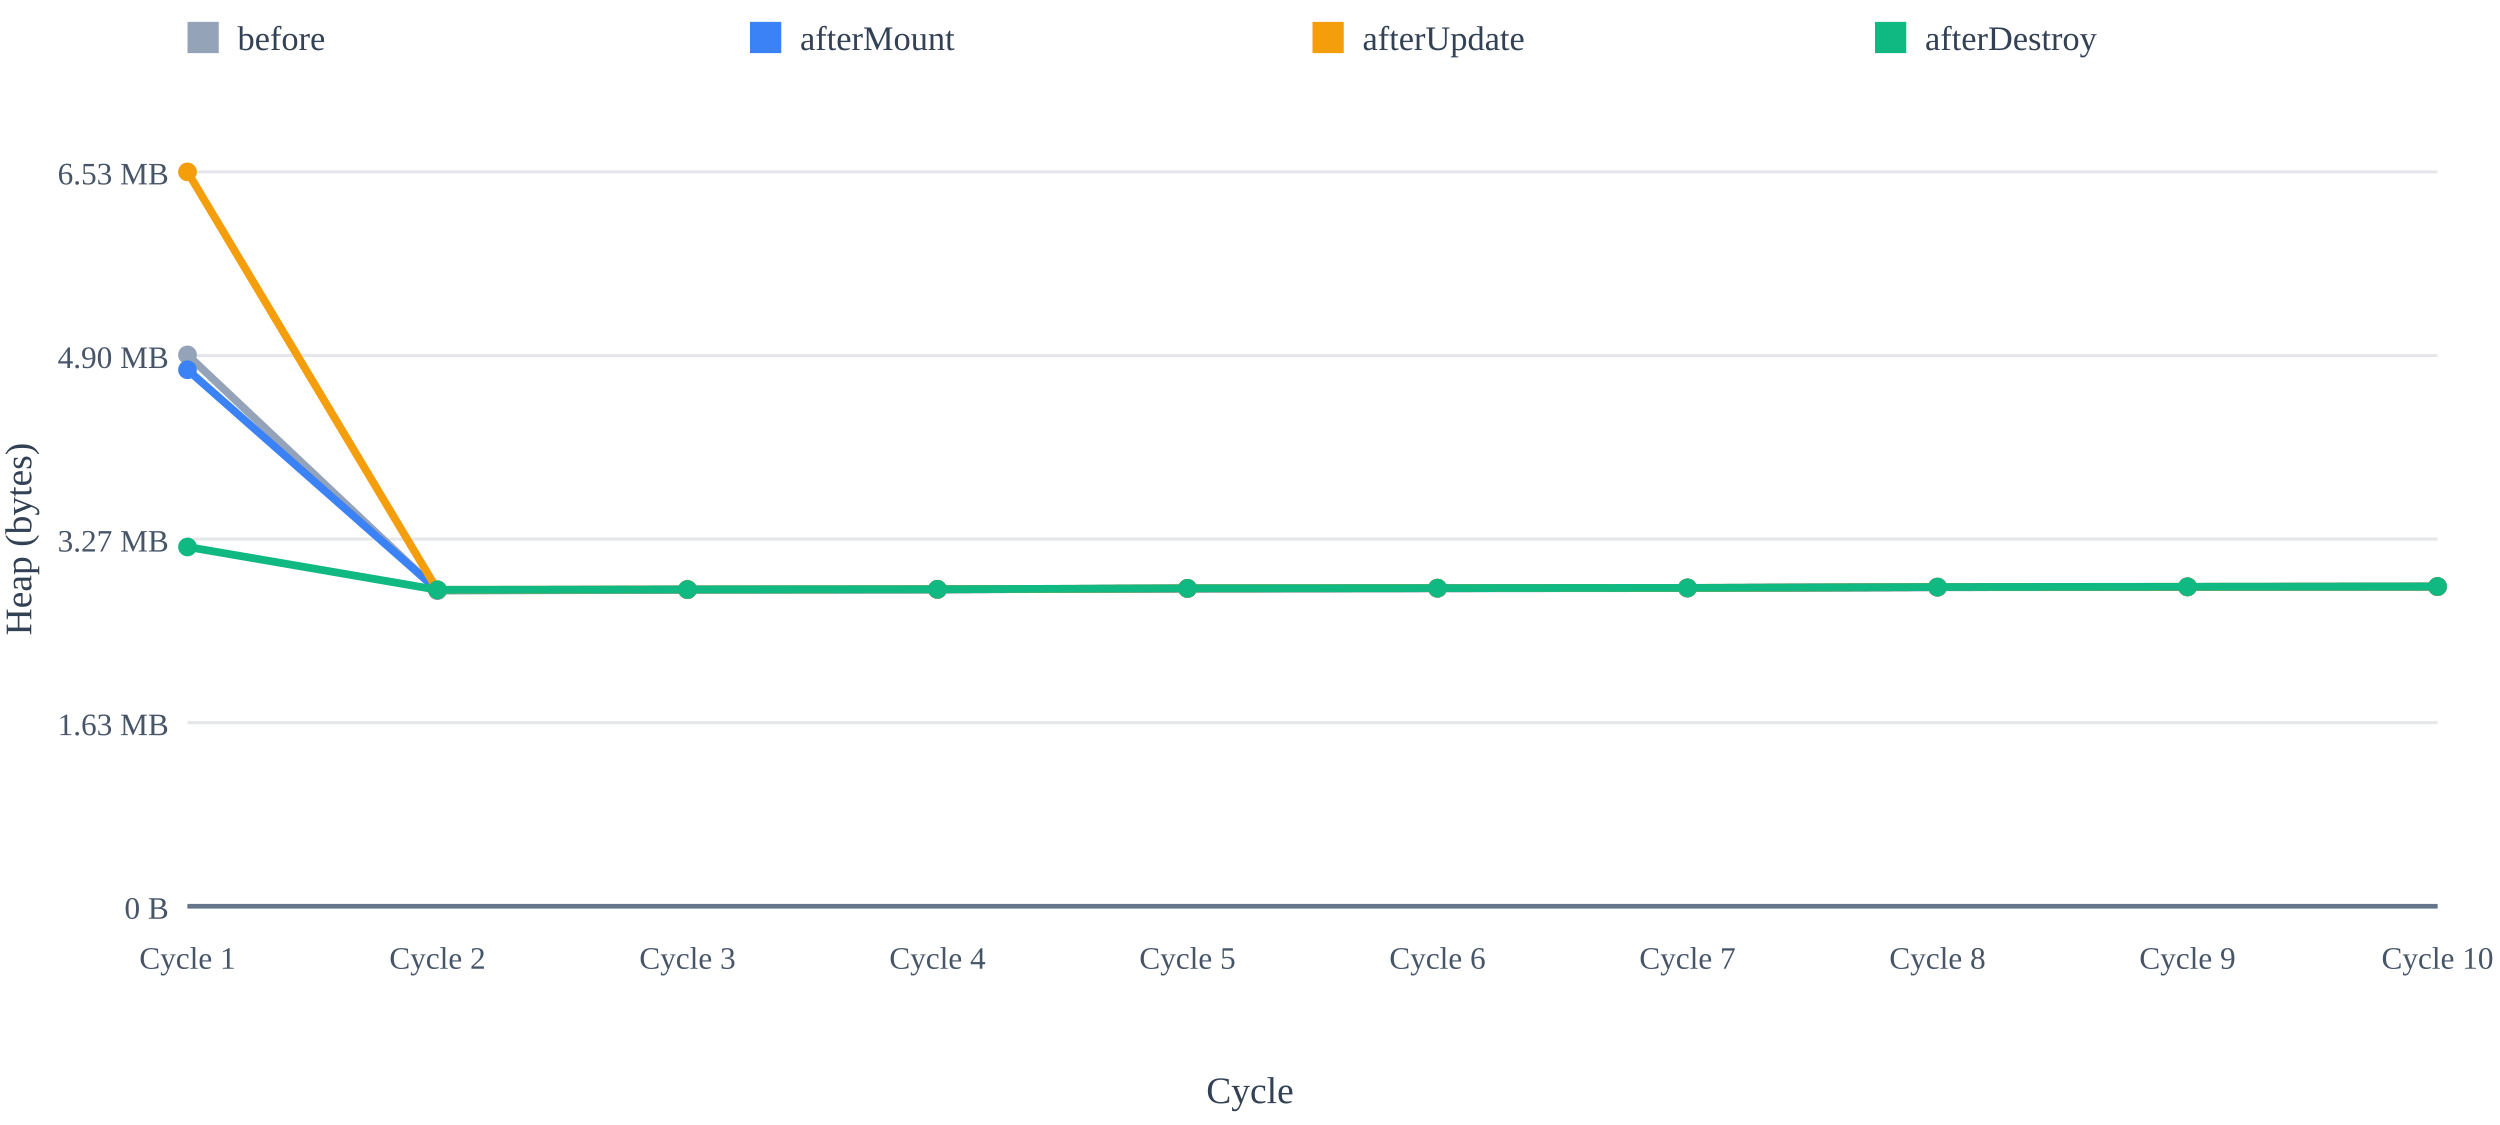
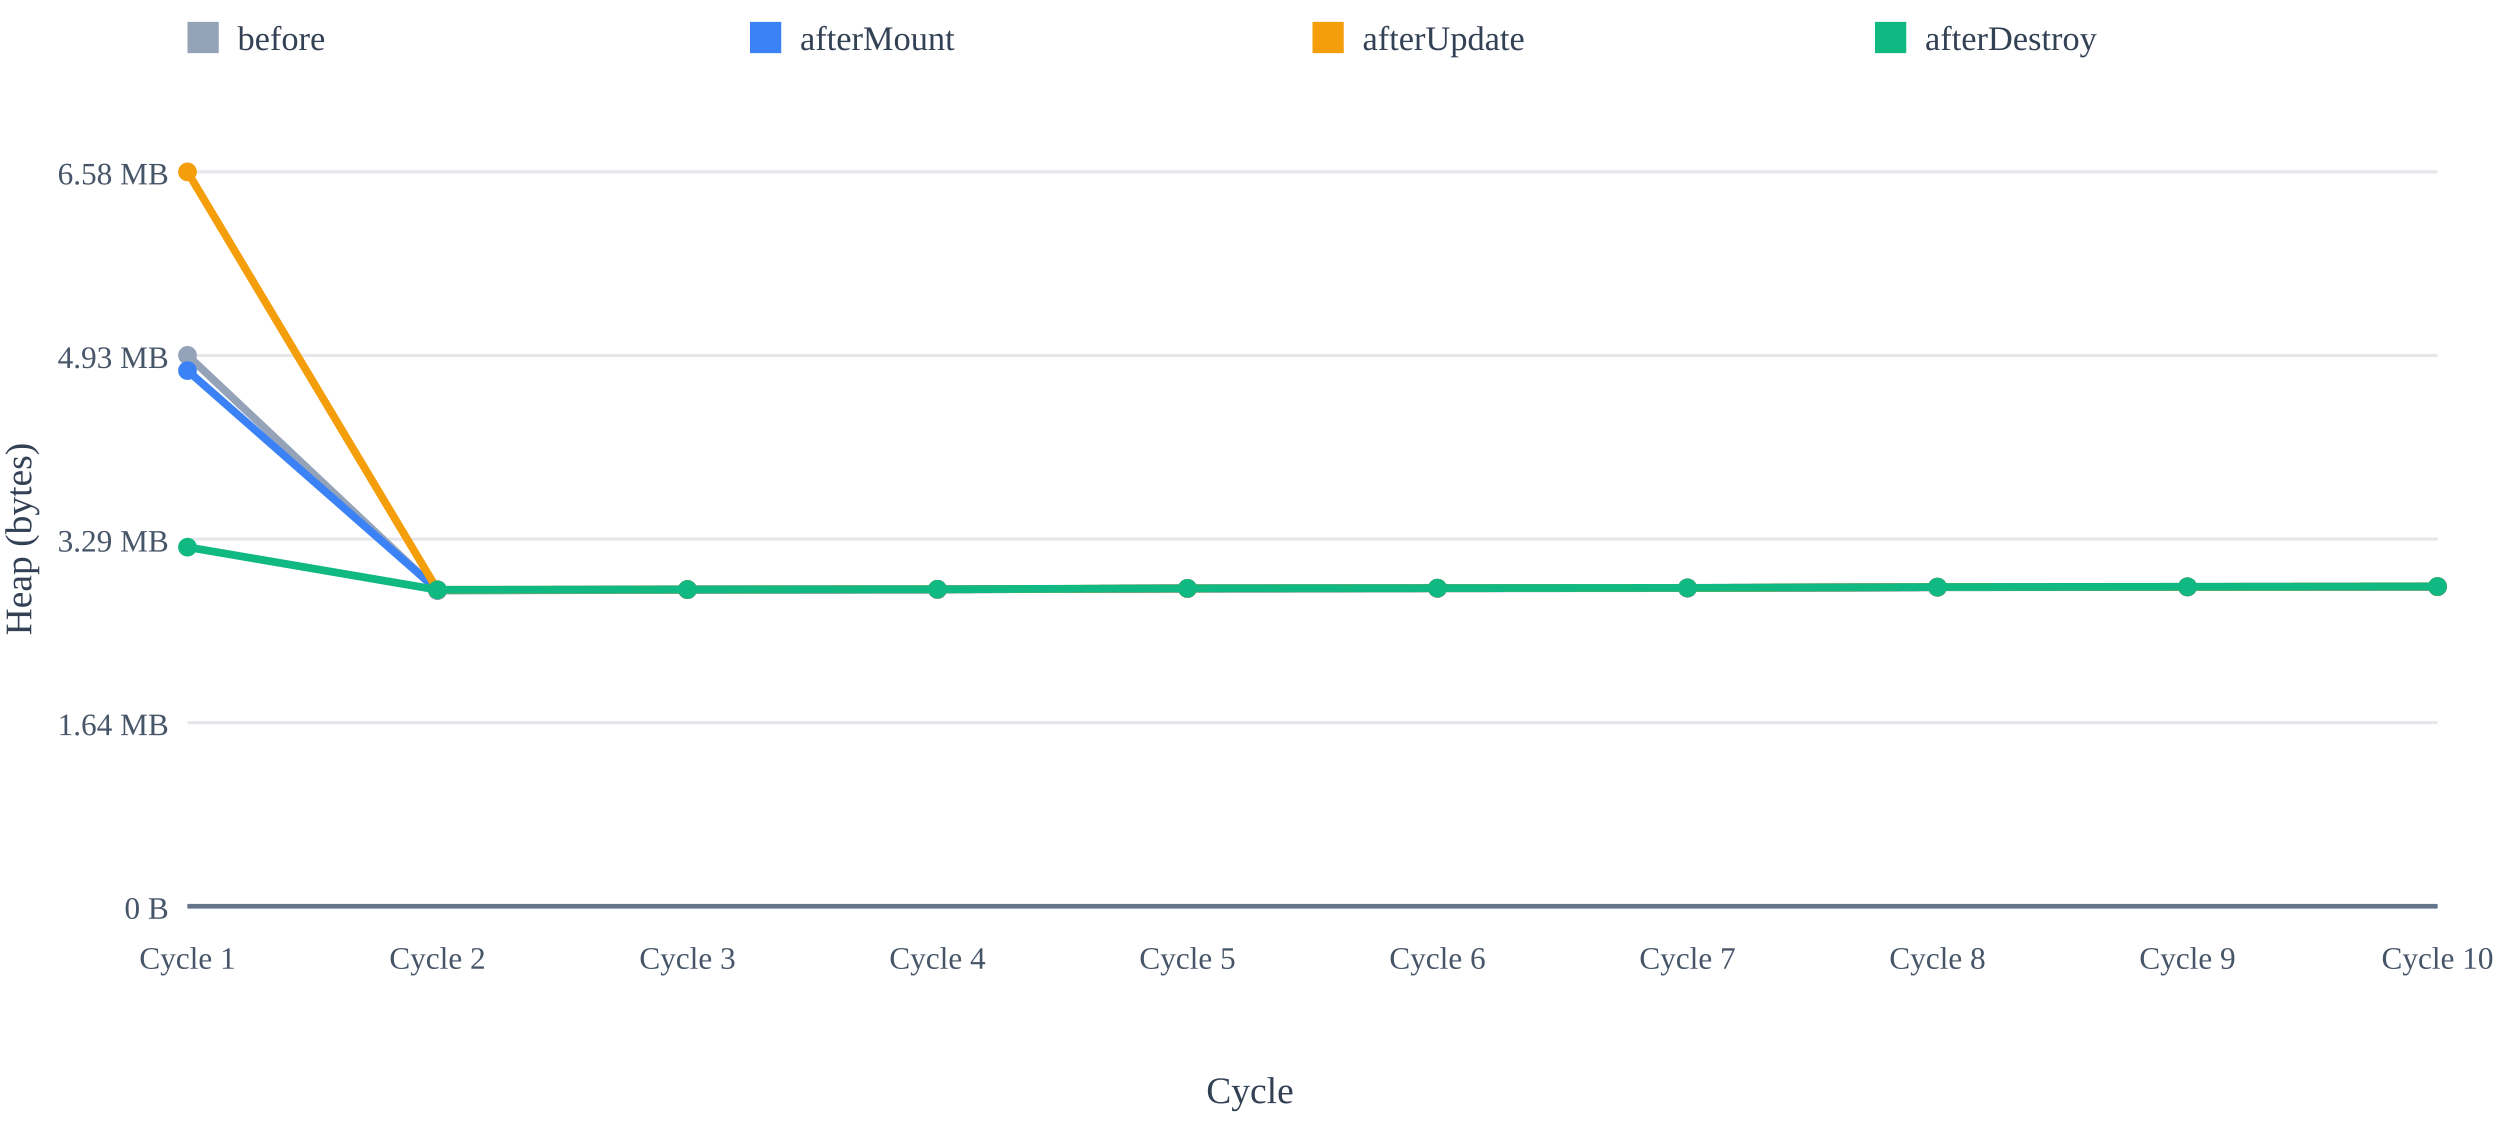
<svg xmlns="http://www.w3.org/2000/svg" width="800" height="360" viewBox="0 0 800 360">
  <rect width="100%" height="100%" fill="#ffffff" />
  <rect x="60" y="7" width="10" height="10" fill="#94a3b8" />
  <text x="76" y="16" font-size="11" fill="#334155">before</text>
  <rect x="240" y="7" width="10" height="10" fill="#3b82f6" />
  <text x="256" y="16" font-size="11" fill="#334155">afterMount</text>
  <rect x="420" y="7" width="10" height="10" fill="#f59e0b" />
  <text x="436" y="16" font-size="11" fill="#334155">afterUpdate</text>
  <rect x="600" y="7" width="10" height="10" fill="#10b981" />
  <text x="616" y="16" font-size="11" fill="#334155">afterDestroy</text>
  <line x1="60" x2="780" y1="55" y2="55" stroke="#e5e7eb" stroke-width="1" />
  <line x1="60" x2="780" y1="113.75" y2="113.75" stroke="#e5e7eb" stroke-width="1" />
  <line x1="60" x2="780" y1="172.5" y2="172.5" stroke="#e5e7eb" stroke-width="1" />
  <line x1="60" x2="780" y1="231.25" y2="231.25" stroke="#e5e7eb" stroke-width="1" />
  <line x1="60" x2="780" y1="290" y2="290" stroke="#94a3b8" stroke-width="1" />
  <line x1="60" x2="780" y1="290" y2="290" stroke="#64748b" stroke-width="1.5" />
-   <polyline fill="none" stroke="#94a3b8" stroke-width="2.5" points="60,113.569 140,189.009 220,188.707 300,188.625 380,188.334 460,188.259 540,188.183 620,187.918 700,187.839 780,187.749" />
-   <circle cx="60" cy="113.569" r="3" fill="#94a3b8" />
-   <circle cx="140" cy="189.009" r="3" fill="#94a3b8" />
-   <circle cx="220" cy="188.707" r="3" fill="#94a3b8" />
-   <circle cx="300" cy="188.625" r="3" fill="#94a3b8" />
-   <circle cx="380" cy="188.334" r="3" fill="#94a3b8" />
-   <circle cx="460" cy="188.259" r="3" fill="#94a3b8" />
-   <circle cx="540" cy="188.183" r="3" fill="#94a3b8" />
-   <circle cx="620" cy="187.918" r="3" fill="#94a3b8" />
-   <circle cx="700" cy="187.839" r="3" fill="#94a3b8" />
-   <circle cx="780" cy="187.749" r="3" fill="#94a3b8" />
-   <polyline fill="none" stroke="#3b82f6" stroke-width="2.5" points="60,118.325 140,188.827 220,188.672 300,188.599 380,188.309 460,188.232 540,188.157 620,187.893 700,187.811 780,187.721" />
-   <circle cx="60" cy="118.325" r="3" fill="#3b82f6" />
+   <polyline fill="none" stroke="#94a3b8" stroke-width="2.5" points="60,113.702 140,189.007 220,188.71 300,188.626 380,188.34 460,188.264 540,188.188 620,187.926 700,187.847 780,187.755" />
+   <circle cx="60" cy="113.702" r="3" fill="#94a3b8" />
+   <circle cx="140" cy="189.007" r="3" fill="#94a3b8" />
+   <circle cx="220" cy="188.71" r="3" fill="#94a3b8" />
+   <circle cx="300" cy="188.626" r="3" fill="#94a3b8" />
+   <circle cx="380" cy="188.34" r="3" fill="#94a3b8" />
+   <circle cx="460" cy="188.264" r="3" fill="#94a3b8" />
+   <circle cx="540" cy="188.188" r="3" fill="#94a3b8" />
+   <circle cx="620" cy="187.926" r="3" fill="#94a3b8" />
+   <circle cx="700" cy="187.847" r="3" fill="#94a3b8" />
+   <circle cx="780" cy="187.755" r="3" fill="#94a3b8" />
+   <polyline fill="none" stroke="#3b82f6" stroke-width="2.5" points="60,118.591 140,188.827 220,188.675 300,188.602 380,188.312 460,188.238 540,188.162 620,187.899 700,187.819 780,187.729" />
+   <circle cx="60" cy="118.591" r="3" fill="#3b82f6" />
  <circle cx="140" cy="188.827" r="3" fill="#3b82f6" />
-   <circle cx="220" cy="188.672" r="3" fill="#3b82f6" />
-   <circle cx="300" cy="188.599" r="3" fill="#3b82f6" />
-   <circle cx="380" cy="188.309" r="3" fill="#3b82f6" />
-   <circle cx="460" cy="188.232" r="3" fill="#3b82f6" />
-   <circle cx="540" cy="188.157" r="3" fill="#3b82f6" />
-   <circle cx="620" cy="187.893" r="3" fill="#3b82f6" />
-   <circle cx="700" cy="187.811" r="3" fill="#3b82f6" />
-   <circle cx="780" cy="187.721" r="3" fill="#3b82f6" />
-   <polyline fill="none" stroke="#f59e0b" stroke-width="2.5" points="60,55 140,188.762 220,188.645 300,188.58 380,188.289 460,188.213 540,188.137 620,187.873 700,187.785 780,187.702" />
+   <circle cx="220" cy="188.675" r="3" fill="#3b82f6" />
+   <circle cx="300" cy="188.602" r="3" fill="#3b82f6" />
+   <circle cx="380" cy="188.312" r="3" fill="#3b82f6" />
+   <circle cx="460" cy="188.238" r="3" fill="#3b82f6" />
+   <circle cx="540" cy="188.162" r="3" fill="#3b82f6" />
+   <circle cx="620" cy="187.899" r="3" fill="#3b82f6" />
+   <circle cx="700" cy="187.819" r="3" fill="#3b82f6" />
+   <circle cx="780" cy="187.729" r="3" fill="#3b82f6" />
+   <polyline fill="none" stroke="#f59e0b" stroke-width="2.5" points="60,55 140,188.765 220,188.647 300,188.582 380,188.293 460,188.218 540,188.142 620,187.881 700,187.791 780,187.709" />
  <circle cx="60" cy="55" r="3" fill="#f59e0b" />
-   <circle cx="140" cy="188.762" r="3" fill="#f59e0b" />
-   <circle cx="220" cy="188.645" r="3" fill="#f59e0b" />
-   <circle cx="300" cy="188.58" r="3" fill="#f59e0b" />
-   <circle cx="380" cy="188.289" r="3" fill="#f59e0b" />
-   <circle cx="460" cy="188.213" r="3" fill="#f59e0b" />
-   <circle cx="540" cy="188.137" r="3" fill="#f59e0b" />
-   <circle cx="620" cy="187.873" r="3" fill="#f59e0b" />
-   <circle cx="700" cy="187.785" r="3" fill="#f59e0b" />
-   <circle cx="780" cy="187.702" r="3" fill="#f59e0b" />
-   <polyline fill="none" stroke="#10b981" stroke-width="2.5" points="60,175.025 140,188.742 220,188.638 300,188.563 380,188.272 460,188.196 540,188.119 620,187.856 700,187.761 780,187.684" />
-   <circle cx="60" cy="175.025" r="3" fill="#10b981" />
-   <circle cx="140" cy="188.742" r="3" fill="#10b981" />
-   <circle cx="220" cy="188.638" r="3" fill="#10b981" />
-   <circle cx="300" cy="188.563" r="3" fill="#10b981" />
-   <circle cx="380" cy="188.272" r="3" fill="#10b981" />
-   <circle cx="460" cy="188.196" r="3" fill="#10b981" />
-   <circle cx="540" cy="188.119" r="3" fill="#10b981" />
-   <circle cx="620" cy="187.856" r="3" fill="#10b981" />
-   <circle cx="700" cy="187.761" r="3" fill="#10b981" />
-   <circle cx="780" cy="187.684" r="3" fill="#10b981" />
+   <circle cx="140" cy="188.765" r="3" fill="#f59e0b" />
+   <circle cx="220" cy="188.647" r="3" fill="#f59e0b" />
+   <circle cx="300" cy="188.582" r="3" fill="#f59e0b" />
+   <circle cx="380" cy="188.293" r="3" fill="#f59e0b" />
+   <circle cx="460" cy="188.218" r="3" fill="#f59e0b" />
+   <circle cx="540" cy="188.142" r="3" fill="#f59e0b" />
+   <circle cx="620" cy="187.881" r="3" fill="#f59e0b" />
+   <circle cx="700" cy="187.791" r="3" fill="#f59e0b" />
+   <circle cx="780" cy="187.709" r="3" fill="#f59e0b" />
+   <polyline fill="none" stroke="#10b981" stroke-width="2.5" points="60,175.098 140,188.743 220,188.64 300,188.565 380,188.276 460,188.2 540,188.124 620,187.862 700,187.768 780,187.691" />
+   <circle cx="60" cy="175.098" r="3" fill="#10b981" />
+   <circle cx="140" cy="188.743" r="3" fill="#10b981" />
+   <circle cx="220" cy="188.64" r="3" fill="#10b981" />
+   <circle cx="300" cy="188.565" r="3" fill="#10b981" />
+   <circle cx="380" cy="188.276" r="3" fill="#10b981" />
+   <circle cx="460" cy="188.2" r="3" fill="#10b981" />
+   <circle cx="540" cy="188.124" r="3" fill="#10b981" />
+   <circle cx="620" cy="187.862" r="3" fill="#10b981" />
+   <circle cx="700" cy="187.768" r="3" fill="#10b981" />
+   <circle cx="780" cy="187.691" r="3" fill="#10b981" />
  <text x="60" y="310" font-size="10" text-anchor="middle" fill="#475569">Cycle 1</text>
  <text x="140" y="310" font-size="10" text-anchor="middle" fill="#475569">Cycle 2</text>
  <text x="220" y="310" font-size="10" text-anchor="middle" fill="#475569">Cycle 3</text>
  <text x="300" y="310" font-size="10" text-anchor="middle" fill="#475569">Cycle 4</text>
  <text x="380" y="310" font-size="10" text-anchor="middle" fill="#475569">Cycle 5</text>
  <text x="460" y="310" font-size="10" text-anchor="middle" fill="#475569">Cycle 6</text>
  <text x="540" y="310" font-size="10" text-anchor="middle" fill="#475569">Cycle 7</text>
  <text x="620" y="310" font-size="10" text-anchor="middle" fill="#475569">Cycle 8</text>
  <text x="700" y="310" font-size="10" text-anchor="middle" fill="#475569">Cycle 9</text>
  <text x="780" y="310" font-size="10" text-anchor="middle" fill="#475569">Cycle 10</text>
-   <text x="54" y="59" font-size="10" text-anchor="end" fill="#475569">6.53 MB</text>
-   <text x="54" y="117.75" font-size="10" text-anchor="end" fill="#475569">4.90 MB</text>
-   <text x="54" y="176.5" font-size="10" text-anchor="end" fill="#475569">3.27 MB</text>
-   <text x="54" y="235.25" font-size="10" text-anchor="end" fill="#475569">1.63 MB</text>
+   <text x="54" y="59" font-size="10" text-anchor="end" fill="#475569">6.58 MB</text>
+   <text x="54" y="117.75" font-size="10" text-anchor="end" fill="#475569">4.93 MB</text>
+   <text x="54" y="176.5" font-size="10" text-anchor="end" fill="#475569">3.29 MB</text>
+   <text x="54" y="235.25" font-size="10" text-anchor="end" fill="#475569">1.64 MB</text>
  <text x="54" y="294" font-size="10" text-anchor="end" fill="#475569">0 B</text>
  <text x="400" y="353" font-size="12" fill="#334155" text-anchor="middle">Cycle</text>
  <text x="10" y="172.5" font-size="12" fill="#334155" text-anchor="middle" transform="rotate(-90 10 172.5)">Heap (bytes)</text>
</svg>
